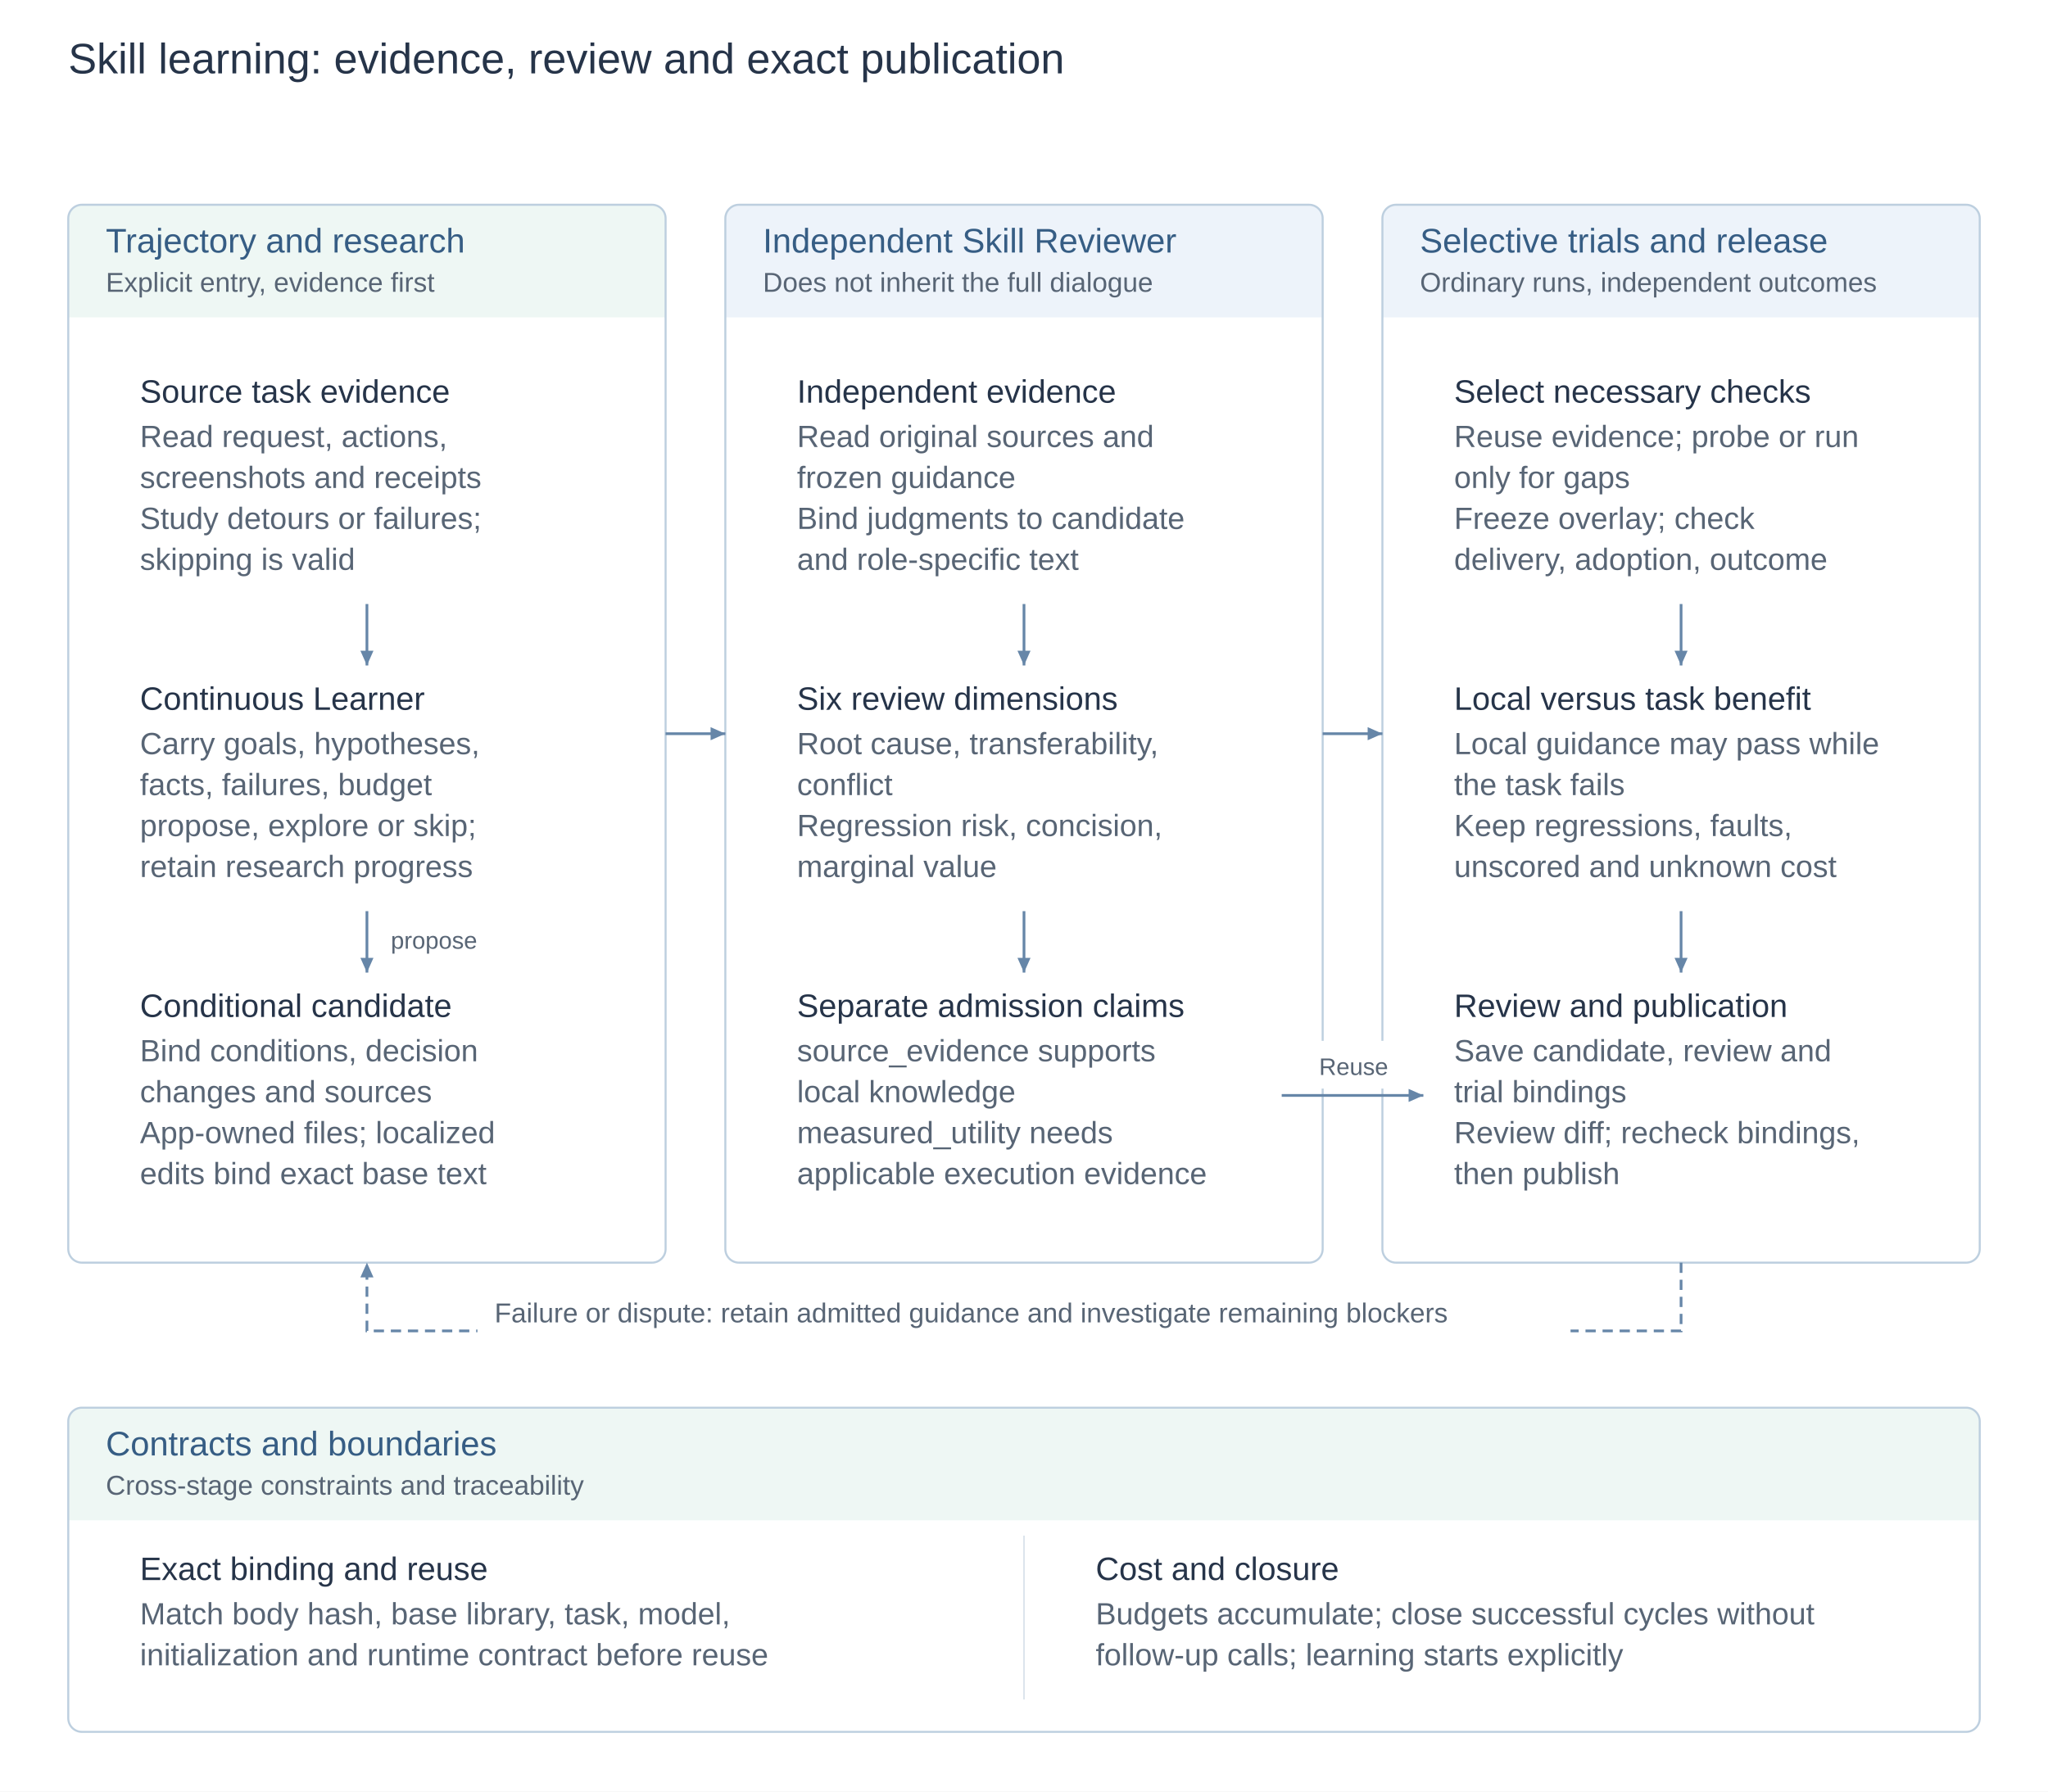
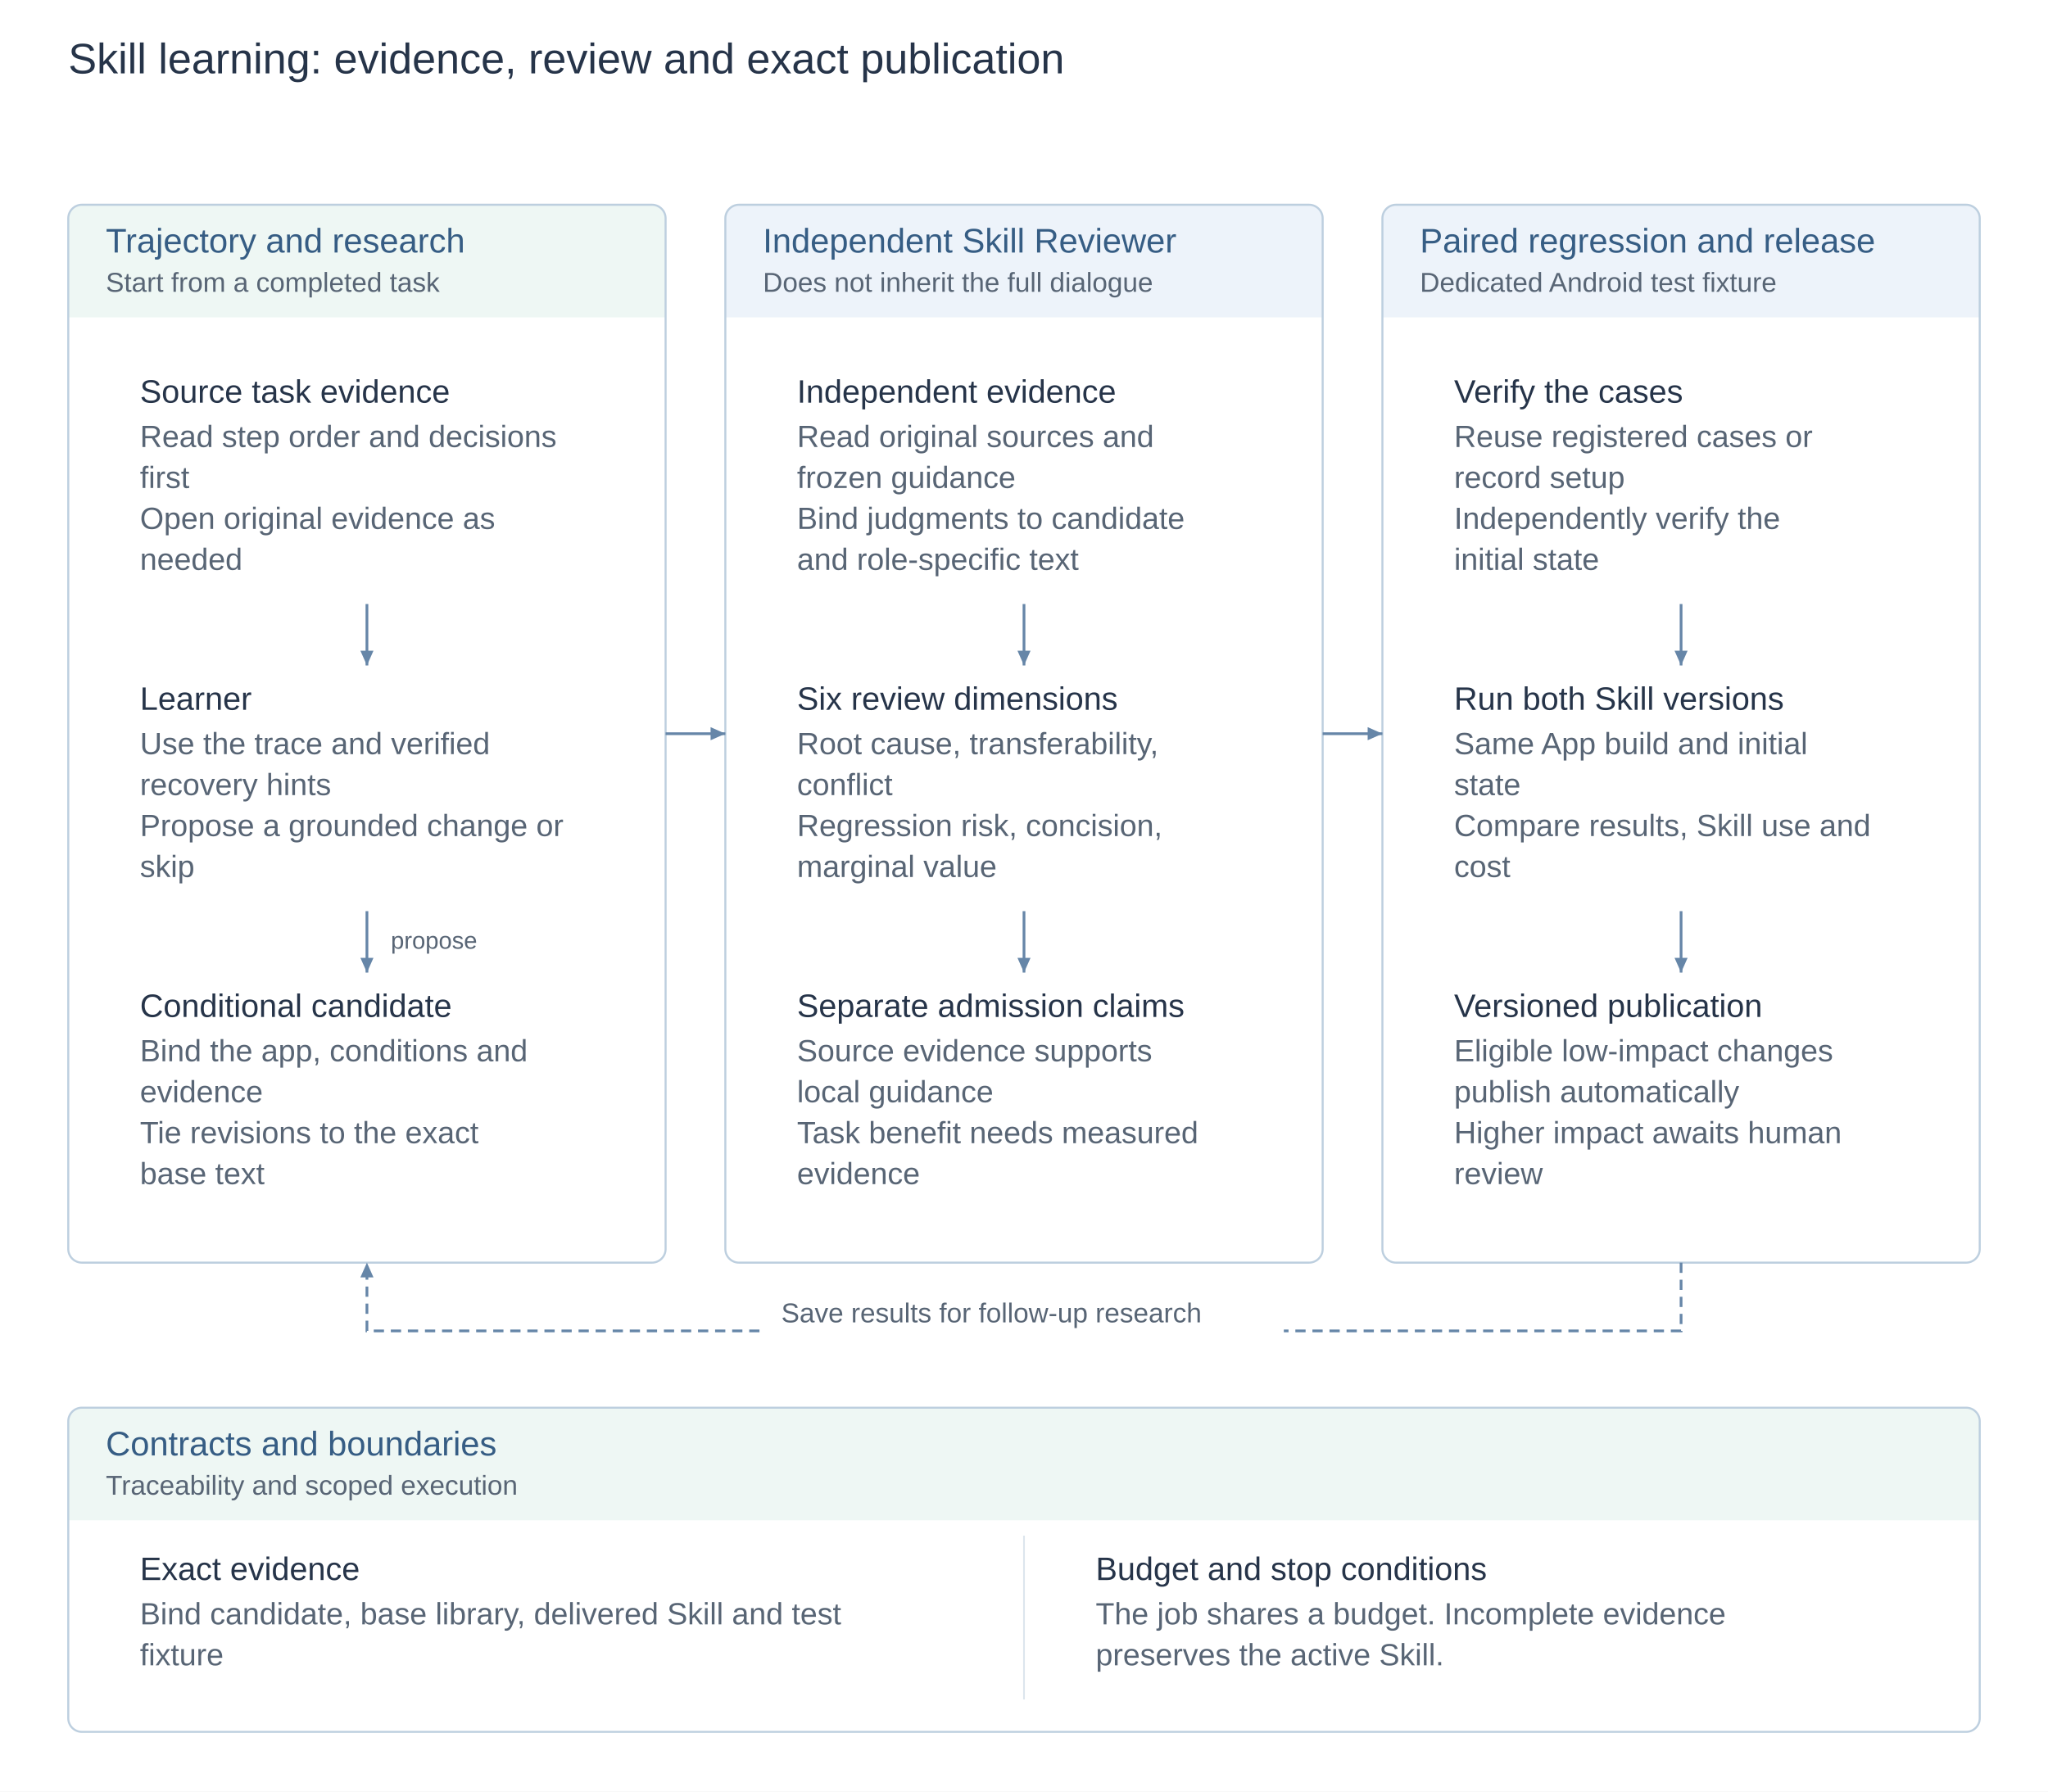
<svg xmlns="http://www.w3.org/2000/svg" width="1200" height="1050" viewBox="0 0 1200 1050" role="img" aria-labelledby="title desc">
  <defs>
    <marker id="arrow" viewBox="0 0 10 10" refX="9" refY="5" markerWidth="6" markerHeight="6" orient="auto">
      <path d="M0 1L9 5L0 9Z" fill="#6686A8" />
    </marker>
  </defs>
  <rect width="1200" height="1050" fill="white" />
  <text x="40" y="43" font-family="Segoe UI, Microsoft YaHei, Arial, sans-serif" font-size="25" font-weight="500" fill="#263449">Skill learning: evidence, review and exact publication</text>
-   <g data-group="research" data-label="Trajectory and research / Explicit entry, evidence first">
+   <g data-group="research" data-label="Trajectory and research / Start from a completed task">
    <defs>
      <clipPath id="clip-research">
        <rect x="40" y="120" width="350" height="620" rx="8" />
      </clipPath>
    </defs>
    <rect x="40" y="120" width="350" height="620" rx="8" fill="white" />
    <rect x="40" y="120" width="350" height="66" fill="#EEF7F4" clip-path="url(#clip-research)" />
    <rect x="40" y="120" width="350" height="620" rx="8" fill="none" stroke="#BDCFDF" stroke-width="1.2" />
    <text x="62" y="148" font-family="Segoe UI, Microsoft YaHei, Arial, sans-serif" font-size="20" font-weight="500" fill="#365D84">Trajectory and research</text>
-     <text x="62" y="171" font-family="Segoe UI, Microsoft YaHei, Arial, sans-serif" font-size="16" font-weight="400" fill="#586575">Explicit entry, evidence first</text>
+     <text x="62" y="171" font-family="Segoe UI, Microsoft YaHei, Arial, sans-serif" font-size="16" font-weight="400" fill="#586575">Start from a completed task</text>
  </g>
  <g data-group="review" data-label="Independent Skill Reviewer / Does not inherit the full dialogue">
    <defs>
      <clipPath id="clip-review">
        <rect x="425" y="120" width="350" height="620" rx="8" />
      </clipPath>
    </defs>
    <rect x="425" y="120" width="350" height="620" rx="8" fill="white" />
    <rect x="425" y="120" width="350" height="66" fill="#EDF3FA" clip-path="url(#clip-review)" />
    <rect x="425" y="120" width="350" height="620" rx="8" fill="none" stroke="#BDCFDF" stroke-width="1.2" />
    <text x="447" y="148" font-family="Segoe UI, Microsoft YaHei, Arial, sans-serif" font-size="20" font-weight="500" fill="#365D84">Independent Skill Reviewer</text>
    <text x="447" y="171" font-family="Segoe UI, Microsoft YaHei, Arial, sans-serif" font-size="16" font-weight="400" fill="#586575">Does not inherit the full dialogue</text>
  </g>
-   <g data-group="validation" data-label="Selective trials and release / Ordinary runs, independent outcomes">
+   <g data-group="validation" data-label="Paired regression and release / Dedicated Android test fixture">
    <defs>
      <clipPath id="clip-validation">
        <rect x="810" y="120" width="350" height="620" rx="8" />
      </clipPath>
    </defs>
    <rect x="810" y="120" width="350" height="620" rx="8" fill="white" />
    <rect x="810" y="120" width="350" height="66" fill="#EDF3FA" clip-path="url(#clip-validation)" />
    <rect x="810" y="120" width="350" height="620" rx="8" fill="none" stroke="#BDCFDF" stroke-width="1.2" />
-     <text x="832" y="148" font-family="Segoe UI, Microsoft YaHei, Arial, sans-serif" font-size="20" font-weight="500" fill="#365D84">Selective trials and release</text>
-     <text x="832" y="171" font-family="Segoe UI, Microsoft YaHei, Arial, sans-serif" font-size="16" font-weight="400" fill="#586575">Ordinary runs, independent outcomes</text>
+     <text x="832" y="148" font-family="Segoe UI, Microsoft YaHei, Arial, sans-serif" font-size="20" font-weight="500" fill="#365D84">Paired regression and release</text>
+     <text x="832" y="171" font-family="Segoe UI, Microsoft YaHei, Arial, sans-serif" font-size="16" font-weight="400" fill="#586575">Dedicated Android test fixture</text>
  </g>
-   <g data-group="shared" data-label="Contracts and boundaries / Cross-stage constraints and traceability">
+   <g data-group="shared" data-label="Contracts and boundaries / Traceability and scoped execution">
    <defs>
      <clipPath id="clip-shared">
        <rect x="40" y="825" width="1120" height="190" rx="8" />
      </clipPath>
    </defs>
    <rect x="40" y="825" width="1120" height="190" rx="8" fill="white" />
    <rect x="40" y="825" width="1120" height="66" fill="#EEF7F4" clip-path="url(#clip-shared)" />
    <rect x="40" y="825" width="1120" height="190" rx="8" fill="none" stroke="#BDCFDF" stroke-width="1.2" />
    <text x="62" y="853" font-family="Segoe UI, Microsoft YaHei, Arial, sans-serif" font-size="20" font-weight="500" fill="#365D84">Contracts and boundaries</text>
-     <text x="62" y="876" font-family="Segoe UI, Microsoft YaHei, Arial, sans-serif" font-size="16" font-weight="400" fill="#586575">Cross-stage constraints and traceability</text>
+     <text x="62" y="876" font-family="Segoe UI, Microsoft YaHei, Arial, sans-serif" font-size="16" font-weight="400" fill="#586575">Traceability and scoped execution</text>
    <path d="M600 900L600 996" stroke="#DCE5ED" stroke-width="1" />
  </g>
  <path data-from="source" data-to="learner" data-label="" d="M215 354 L215 390" fill="none" stroke="#6686A8" stroke-width="1.6" marker-end="url(#arrow)" />
  <path data-from="learner" data-to="candidate" data-label="propose" d="M215 534 L215 570" fill="none" stroke="#6686A8" stroke-width="1.6" marker-end="url(#arrow)" />
  <text x="229" y="556" font-family="Segoe UI, Microsoft YaHei, Arial, sans-serif" font-size="14" font-weight="400" fill="#586575">propose</text>
  <path data-from="independent" data-to="criteria" data-label="" d="M600 354 L600 390" fill="none" stroke="#6686A8" stroke-width="1.6" marker-end="url(#arrow)" />
  <path data-from="criteria" data-to="admission" data-label="" d="M600 534 L600 570" fill="none" stroke="#6686A8" stroke-width="1.6" marker-end="url(#arrow)" />
-   <path data-from="admission" data-to="publish" data-label="Reuse" d="M751 642 L834 642" fill="none" stroke="#6686A8" stroke-width="1.6" marker-end="url(#arrow)" />
-   <rect x="762.9" y="610" width="59.2" height="28" fill="white" />
-   <text x="772.9" y="630" font-family="Segoe UI, Microsoft YaHei, Arial, sans-serif" font-size="14" font-weight="400" fill="#586575">Reuse</text>
  <path data-from="selective" data-to="utility" data-label="" d="M985 354 L985 390" fill="none" stroke="#6686A8" stroke-width="1.6" marker-end="url(#arrow)" />
  <path data-from="utility" data-to="publish" data-label="" d="M985 534 L985 570" fill="none" stroke="#6686A8" stroke-width="1.6" marker-end="url(#arrow)" />
  <path data-from="research" data-to="review" data-label="" d="M390 430 L425 430" fill="none" stroke="#6686A8" stroke-width="1.6" marker-end="url(#arrow)" />
  <path data-from="review" data-to="validation" data-label="" d="M775 430 L810 430" fill="none" stroke="#6686A8" stroke-width="1.6" marker-end="url(#arrow)" />
-   <path data-from="validation" data-to="research" data-label="Failure or dispute: retain admitted guidance and investigate remaining blockers" d="M985 740 L985 780 L215 780 L215 740" fill="none" stroke="#6686A8" stroke-width="1.6" stroke-dasharray="6 4" marker-end="url(#arrow)" />
-   <rect x="279.76" y="755" width="640.48" height="28" fill="white" />
-   <text x="289.76" y="775" font-family="Segoe UI, Microsoft YaHei, Arial, sans-serif" font-size="16" font-weight="400" fill="#586575">Failure or dispute: retain admitted guidance and investigate remaining blockers</text>
-   <g data-node="source" data-label="Source task evidence / Read request, actions, screenshots and receipts / Study detours or failures; skipping is valid">
+   <path data-from="validation" data-to="research" data-label="Save results for follow-up research" d="M985 740 L985 780 L215 780 L215 740" fill="none" stroke="#6686A8" stroke-width="1.6" stroke-dasharray="6 4" marker-end="url(#arrow)" />
+   <rect x="447.76" y="755" width="304.48" height="28" fill="white" />
+   <text x="457.76" y="775" font-family="Segoe UI, Microsoft YaHei, Arial, sans-serif" font-size="16" font-weight="400" fill="#586575">Save results for follow-up research</text>
+   <g data-node="source" data-label="Source task evidence / Read step order and decisions first / Open original evidence as needed">
    <text x="82" y="236" font-family="Segoe UI, Microsoft YaHei, Arial, sans-serif" font-size="19" font-weight="500" fill="#263449">Source task evidence</text>
-     <text x="82" y="262" font-family="Segoe UI, Microsoft YaHei, Arial, sans-serif" font-size="18" font-weight="400" fill="#586575">Read request, actions,</text>
-     <text x="82" y="286" font-family="Segoe UI, Microsoft YaHei, Arial, sans-serif" font-size="18" font-weight="400" fill="#586575">screenshots and receipts</text>
-     <text x="82" y="310" font-family="Segoe UI, Microsoft YaHei, Arial, sans-serif" font-size="18" font-weight="400" fill="#586575">Study detours or failures;</text>
-     <text x="82" y="334" font-family="Segoe UI, Microsoft YaHei, Arial, sans-serif" font-size="18" font-weight="400" fill="#586575">skipping is valid</text>
+     <text x="82" y="262" font-family="Segoe UI, Microsoft YaHei, Arial, sans-serif" font-size="18" font-weight="400" fill="#586575">Read step order and decisions</text>
+     <text x="82" y="286" font-family="Segoe UI, Microsoft YaHei, Arial, sans-serif" font-size="18" font-weight="400" fill="#586575">first</text>
+     <text x="82" y="310" font-family="Segoe UI, Microsoft YaHei, Arial, sans-serif" font-size="18" font-weight="400" fill="#586575">Open original evidence as</text>
+     <text x="82" y="334" font-family="Segoe UI, Microsoft YaHei, Arial, sans-serif" font-size="18" font-weight="400" fill="#586575">needed</text>
  </g>
-   <g data-node="learner" data-label="Continuous Learner / Carry goals, hypotheses, facts, failures, budget / propose, explore or skip; retain research progress">
-     <text x="82" y="416" font-family="Segoe UI, Microsoft YaHei, Arial, sans-serif" font-size="19" font-weight="500" fill="#263449">Continuous Learner</text>
-     <text x="82" y="442" font-family="Segoe UI, Microsoft YaHei, Arial, sans-serif" font-size="18" font-weight="400" fill="#586575">Carry goals, hypotheses,</text>
-     <text x="82" y="466" font-family="Segoe UI, Microsoft YaHei, Arial, sans-serif" font-size="18" font-weight="400" fill="#586575">facts, failures, budget</text>
-     <text x="82" y="490" font-family="Segoe UI, Microsoft YaHei, Arial, sans-serif" font-size="18" font-weight="400" fill="#586575">propose, explore or skip;</text>
-     <text x="82" y="514" font-family="Segoe UI, Microsoft YaHei, Arial, sans-serif" font-size="18" font-weight="400" fill="#586575">retain research progress</text>
+   <g data-node="learner" data-label="Learner / Use the trace and verified recovery hints / Propose a grounded change or skip">
+     <text x="82" y="416" font-family="Segoe UI, Microsoft YaHei, Arial, sans-serif" font-size="19" font-weight="500" fill="#263449">Learner</text>
+     <text x="82" y="442" font-family="Segoe UI, Microsoft YaHei, Arial, sans-serif" font-size="18" font-weight="400" fill="#586575">Use the trace and verified</text>
+     <text x="82" y="466" font-family="Segoe UI, Microsoft YaHei, Arial, sans-serif" font-size="18" font-weight="400" fill="#586575">recovery hints</text>
+     <text x="82" y="490" font-family="Segoe UI, Microsoft YaHei, Arial, sans-serif" font-size="18" font-weight="400" fill="#586575">Propose a grounded change or</text>
+     <text x="82" y="514" font-family="Segoe UI, Microsoft YaHei, Arial, sans-serif" font-size="18" font-weight="400" fill="#586575">skip</text>
  </g>
-   <g data-node="candidate" data-label="Conditional candidate / Bind conditions, decision changes and sources / App-owned files; localized edits bind exact base text">
+   <g data-node="candidate" data-label="Conditional candidate / Bind the app, conditions and evidence / Tie revisions to the exact base text">
    <text x="82" y="596" font-family="Segoe UI, Microsoft YaHei, Arial, sans-serif" font-size="19" font-weight="500" fill="#263449">Conditional candidate</text>
-     <text x="82" y="622" font-family="Segoe UI, Microsoft YaHei, Arial, sans-serif" font-size="18" font-weight="400" fill="#586575">Bind conditions, decision</text>
-     <text x="82" y="646" font-family="Segoe UI, Microsoft YaHei, Arial, sans-serif" font-size="18" font-weight="400" fill="#586575">changes and sources</text>
-     <text x="82" y="670" font-family="Segoe UI, Microsoft YaHei, Arial, sans-serif" font-size="18" font-weight="400" fill="#586575">App-owned files; localized</text>
-     <text x="82" y="694" font-family="Segoe UI, Microsoft YaHei, Arial, sans-serif" font-size="18" font-weight="400" fill="#586575">edits bind exact base text</text>
+     <text x="82" y="622" font-family="Segoe UI, Microsoft YaHei, Arial, sans-serif" font-size="18" font-weight="400" fill="#586575">Bind the app, conditions and</text>
+     <text x="82" y="646" font-family="Segoe UI, Microsoft YaHei, Arial, sans-serif" font-size="18" font-weight="400" fill="#586575">evidence</text>
+     <text x="82" y="670" font-family="Segoe UI, Microsoft YaHei, Arial, sans-serif" font-size="18" font-weight="400" fill="#586575">Tie revisions to the exact</text>
+     <text x="82" y="694" font-family="Segoe UI, Microsoft YaHei, Arial, sans-serif" font-size="18" font-weight="400" fill="#586575">base text</text>
  </g>
  <g data-node="independent" data-label="Independent evidence / Read original sources and frozen guidance / Bind judgments to candidate and role-specific text">
    <text x="467" y="236" font-family="Segoe UI, Microsoft YaHei, Arial, sans-serif" font-size="19" font-weight="500" fill="#263449">Independent evidence</text>
    <text x="467" y="262" font-family="Segoe UI, Microsoft YaHei, Arial, sans-serif" font-size="18" font-weight="400" fill="#586575">Read original sources and</text>
    <text x="467" y="286" font-family="Segoe UI, Microsoft YaHei, Arial, sans-serif" font-size="18" font-weight="400" fill="#586575">frozen guidance</text>
    <text x="467" y="310" font-family="Segoe UI, Microsoft YaHei, Arial, sans-serif" font-size="18" font-weight="400" fill="#586575">Bind judgments to candidate</text>
    <text x="467" y="334" font-family="Segoe UI, Microsoft YaHei, Arial, sans-serif" font-size="18" font-weight="400" fill="#586575">and role-specific text</text>
  </g>
  <g data-node="criteria" data-label="Six review dimensions / Root cause, transferability, conflict / Regression risk, concision, marginal value">
    <text x="467" y="416" font-family="Segoe UI, Microsoft YaHei, Arial, sans-serif" font-size="19" font-weight="500" fill="#263449">Six review dimensions</text>
    <text x="467" y="442" font-family="Segoe UI, Microsoft YaHei, Arial, sans-serif" font-size="18" font-weight="400" fill="#586575">Root cause, transferability,</text>
    <text x="467" y="466" font-family="Segoe UI, Microsoft YaHei, Arial, sans-serif" font-size="18" font-weight="400" fill="#586575">conflict</text>
    <text x="467" y="490" font-family="Segoe UI, Microsoft YaHei, Arial, sans-serif" font-size="18" font-weight="400" fill="#586575">Regression risk, concision,</text>
    <text x="467" y="514" font-family="Segoe UI, Microsoft YaHei, Arial, sans-serif" font-size="18" font-weight="400" fill="#586575">marginal value</text>
  </g>
-   <g data-node="admission" data-label="Separate admission claims / source_evidence supports local knowledge / measured_utility needs applicable execution evidence">
+   <g data-node="admission" data-label="Separate admission claims / Source evidence supports local guidance / Task benefit needs measured evidence">
    <text x="467" y="596" font-family="Segoe UI, Microsoft YaHei, Arial, sans-serif" font-size="19" font-weight="500" fill="#263449">Separate admission claims</text>
-     <text x="467" y="622" font-family="Segoe UI, Microsoft YaHei, Arial, sans-serif" font-size="18" font-weight="400" fill="#586575">source_evidence supports</text>
-     <text x="467" y="646" font-family="Segoe UI, Microsoft YaHei, Arial, sans-serif" font-size="18" font-weight="400" fill="#586575">local knowledge</text>
-     <text x="467" y="670" font-family="Segoe UI, Microsoft YaHei, Arial, sans-serif" font-size="18" font-weight="400" fill="#586575">measured_utility needs</text>
-     <text x="467" y="694" font-family="Segoe UI, Microsoft YaHei, Arial, sans-serif" font-size="18" font-weight="400" fill="#586575">applicable execution evidence</text>
+     <text x="467" y="622" font-family="Segoe UI, Microsoft YaHei, Arial, sans-serif" font-size="18" font-weight="400" fill="#586575">Source evidence supports</text>
+     <text x="467" y="646" font-family="Segoe UI, Microsoft YaHei, Arial, sans-serif" font-size="18" font-weight="400" fill="#586575">local guidance</text>
+     <text x="467" y="670" font-family="Segoe UI, Microsoft YaHei, Arial, sans-serif" font-size="18" font-weight="400" fill="#586575">Task benefit needs measured</text>
+     <text x="467" y="694" font-family="Segoe UI, Microsoft YaHei, Arial, sans-serif" font-size="18" font-weight="400" fill="#586575">evidence</text>
  </g>
-   <g data-node="selective" data-label="Select necessary checks / Reuse evidence; probe or run only for gaps / Freeze overlay; check delivery, adoption, outcome">
-     <text x="852" y="236" font-family="Segoe UI, Microsoft YaHei, Arial, sans-serif" font-size="19" font-weight="500" fill="#263449">Select necessary checks</text>
-     <text x="852" y="262" font-family="Segoe UI, Microsoft YaHei, Arial, sans-serif" font-size="18" font-weight="400" fill="#586575">Reuse evidence; probe or run</text>
-     <text x="852" y="286" font-family="Segoe UI, Microsoft YaHei, Arial, sans-serif" font-size="18" font-weight="400" fill="#586575">only for gaps</text>
-     <text x="852" y="310" font-family="Segoe UI, Microsoft YaHei, Arial, sans-serif" font-size="18" font-weight="400" fill="#586575">Freeze overlay; check</text>
-     <text x="852" y="334" font-family="Segoe UI, Microsoft YaHei, Arial, sans-serif" font-size="18" font-weight="400" fill="#586575">delivery, adoption, outcome</text>
+   <g data-node="selective" data-label="Verify the cases / Reuse registered cases or record setup / Independently verify the initial state">
+     <text x="852" y="236" font-family="Segoe UI, Microsoft YaHei, Arial, sans-serif" font-size="19" font-weight="500" fill="#263449">Verify the cases</text>
+     <text x="852" y="262" font-family="Segoe UI, Microsoft YaHei, Arial, sans-serif" font-size="18" font-weight="400" fill="#586575">Reuse registered cases or</text>
+     <text x="852" y="286" font-family="Segoe UI, Microsoft YaHei, Arial, sans-serif" font-size="18" font-weight="400" fill="#586575">record setup</text>
+     <text x="852" y="310" font-family="Segoe UI, Microsoft YaHei, Arial, sans-serif" font-size="18" font-weight="400" fill="#586575">Independently verify the</text>
+     <text x="852" y="334" font-family="Segoe UI, Microsoft YaHei, Arial, sans-serif" font-size="18" font-weight="400" fill="#586575">initial state</text>
  </g>
-   <g data-node="utility" data-label="Local versus task benefit / Local guidance may pass while the task fails / Keep regressions, faults, unscored and unknown cost">
-     <text x="852" y="416" font-family="Segoe UI, Microsoft YaHei, Arial, sans-serif" font-size="19" font-weight="500" fill="#263449">Local versus task benefit</text>
-     <text x="852" y="442" font-family="Segoe UI, Microsoft YaHei, Arial, sans-serif" font-size="18" font-weight="400" fill="#586575">Local guidance may pass while</text>
-     <text x="852" y="466" font-family="Segoe UI, Microsoft YaHei, Arial, sans-serif" font-size="18" font-weight="400" fill="#586575">the task fails</text>
-     <text x="852" y="490" font-family="Segoe UI, Microsoft YaHei, Arial, sans-serif" font-size="18" font-weight="400" fill="#586575">Keep regressions, faults,</text>
-     <text x="852" y="514" font-family="Segoe UI, Microsoft YaHei, Arial, sans-serif" font-size="18" font-weight="400" fill="#586575">unscored and unknown cost</text>
+   <g data-node="utility" data-label="Run both Skill versions / Same App build and initial state / Compare results, Skill use and cost">
+     <text x="852" y="416" font-family="Segoe UI, Microsoft YaHei, Arial, sans-serif" font-size="19" font-weight="500" fill="#263449">Run both Skill versions</text>
+     <text x="852" y="442" font-family="Segoe UI, Microsoft YaHei, Arial, sans-serif" font-size="18" font-weight="400" fill="#586575">Same App build and initial</text>
+     <text x="852" y="466" font-family="Segoe UI, Microsoft YaHei, Arial, sans-serif" font-size="18" font-weight="400" fill="#586575">state</text>
+     <text x="852" y="490" font-family="Segoe UI, Microsoft YaHei, Arial, sans-serif" font-size="18" font-weight="400" fill="#586575">Compare results, Skill use and</text>
+     <text x="852" y="514" font-family="Segoe UI, Microsoft YaHei, Arial, sans-serif" font-size="18" font-weight="400" fill="#586575">cost</text>
  </g>
-   <g data-node="publish" data-label="Review and publication / Save candidate, review and trial bindings / Review diff; recheck bindings, then publish">
-     <text x="852" y="596" font-family="Segoe UI, Microsoft YaHei, Arial, sans-serif" font-size="19" font-weight="500" fill="#263449">Review and publication</text>
-     <text x="852" y="622" font-family="Segoe UI, Microsoft YaHei, Arial, sans-serif" font-size="18" font-weight="400" fill="#586575">Save candidate, review and</text>
-     <text x="852" y="646" font-family="Segoe UI, Microsoft YaHei, Arial, sans-serif" font-size="18" font-weight="400" fill="#586575">trial bindings</text>
-     <text x="852" y="670" font-family="Segoe UI, Microsoft YaHei, Arial, sans-serif" font-size="18" font-weight="400" fill="#586575">Review diff; recheck bindings,</text>
-     <text x="852" y="694" font-family="Segoe UI, Microsoft YaHei, Arial, sans-serif" font-size="18" font-weight="400" fill="#586575">then publish</text>
+   <g data-node="publish" data-label="Versioned publication / Eligible low-impact changes publish automatically / Higher impact awaits human review">
+     <text x="852" y="596" font-family="Segoe UI, Microsoft YaHei, Arial, sans-serif" font-size="19" font-weight="500" fill="#263449">Versioned publication</text>
+     <text x="852" y="622" font-family="Segoe UI, Microsoft YaHei, Arial, sans-serif" font-size="18" font-weight="400" fill="#586575">Eligible low-impact changes</text>
+     <text x="852" y="646" font-family="Segoe UI, Microsoft YaHei, Arial, sans-serif" font-size="18" font-weight="400" fill="#586575">publish automatically</text>
+     <text x="852" y="670" font-family="Segoe UI, Microsoft YaHei, Arial, sans-serif" font-size="18" font-weight="400" fill="#586575">Higher impact awaits human</text>
+     <text x="852" y="694" font-family="Segoe UI, Microsoft YaHei, Arial, sans-serif" font-size="18" font-weight="400" fill="#586575">review</text>
  </g>
-   <g data-node="binding" data-label="Exact binding and reuse / Match body hash, base library, task, model, initialization and runtime contract before reuse">
-     <text x="82" y="926" font-family="Segoe UI, Microsoft YaHei, Arial, sans-serif" font-size="19" font-weight="500" fill="#263449">Exact binding and reuse</text>
-     <text x="82" y="952" font-family="Segoe UI, Microsoft YaHei, Arial, sans-serif" font-size="18" font-weight="400" fill="#586575">Match body hash, base library, task, model,</text>
-     <text x="82" y="976" font-family="Segoe UI, Microsoft YaHei, Arial, sans-serif" font-size="18" font-weight="400" fill="#586575">initialization and runtime contract before reuse</text>
+   <g data-node="binding" data-label="Exact evidence / Bind candidate, base library, delivered Skill and test fixture">
+     <text x="82" y="926" font-family="Segoe UI, Microsoft YaHei, Arial, sans-serif" font-size="19" font-weight="500" fill="#263449">Exact evidence</text>
+     <text x="82" y="952" font-family="Segoe UI, Microsoft YaHei, Arial, sans-serif" font-size="18" font-weight="400" fill="#586575">Bind candidate, base library, delivered Skill and test</text>
+     <text x="82" y="976" font-family="Segoe UI, Microsoft YaHei, Arial, sans-serif" font-size="18" font-weight="400" fill="#586575">fixture</text>
  </g>
-   <g data-node="cost" data-label="Cost and closure / Budgets accumulate; close successful cycles without follow-up calls; learning starts explicitly">
-     <text x="642" y="926" font-family="Segoe UI, Microsoft YaHei, Arial, sans-serif" font-size="19" font-weight="500" fill="#263449">Cost and closure</text>
-     <text x="642" y="952" font-family="Segoe UI, Microsoft YaHei, Arial, sans-serif" font-size="18" font-weight="400" fill="#586575">Budgets accumulate; close successful cycles without</text>
-     <text x="642" y="976" font-family="Segoe UI, Microsoft YaHei, Arial, sans-serif" font-size="18" font-weight="400" fill="#586575">follow-up calls; learning starts explicitly</text>
+   <g data-node="cost" data-label="Budget and stop conditions / The job shares a budget. Incomplete evidence preserves the active Skill.">
+     <text x="642" y="926" font-family="Segoe UI, Microsoft YaHei, Arial, sans-serif" font-size="19" font-weight="500" fill="#263449">Budget and stop conditions</text>
+     <text x="642" y="952" font-family="Segoe UI, Microsoft YaHei, Arial, sans-serif" font-size="18" font-weight="400" fill="#586575">The job shares a budget. Incomplete evidence</text>
+     <text x="642" y="976" font-family="Segoe UI, Microsoft YaHei, Arial, sans-serif" font-size="18" font-weight="400" fill="#586575">preserves the active Skill.</text>
  </g>
</svg>
